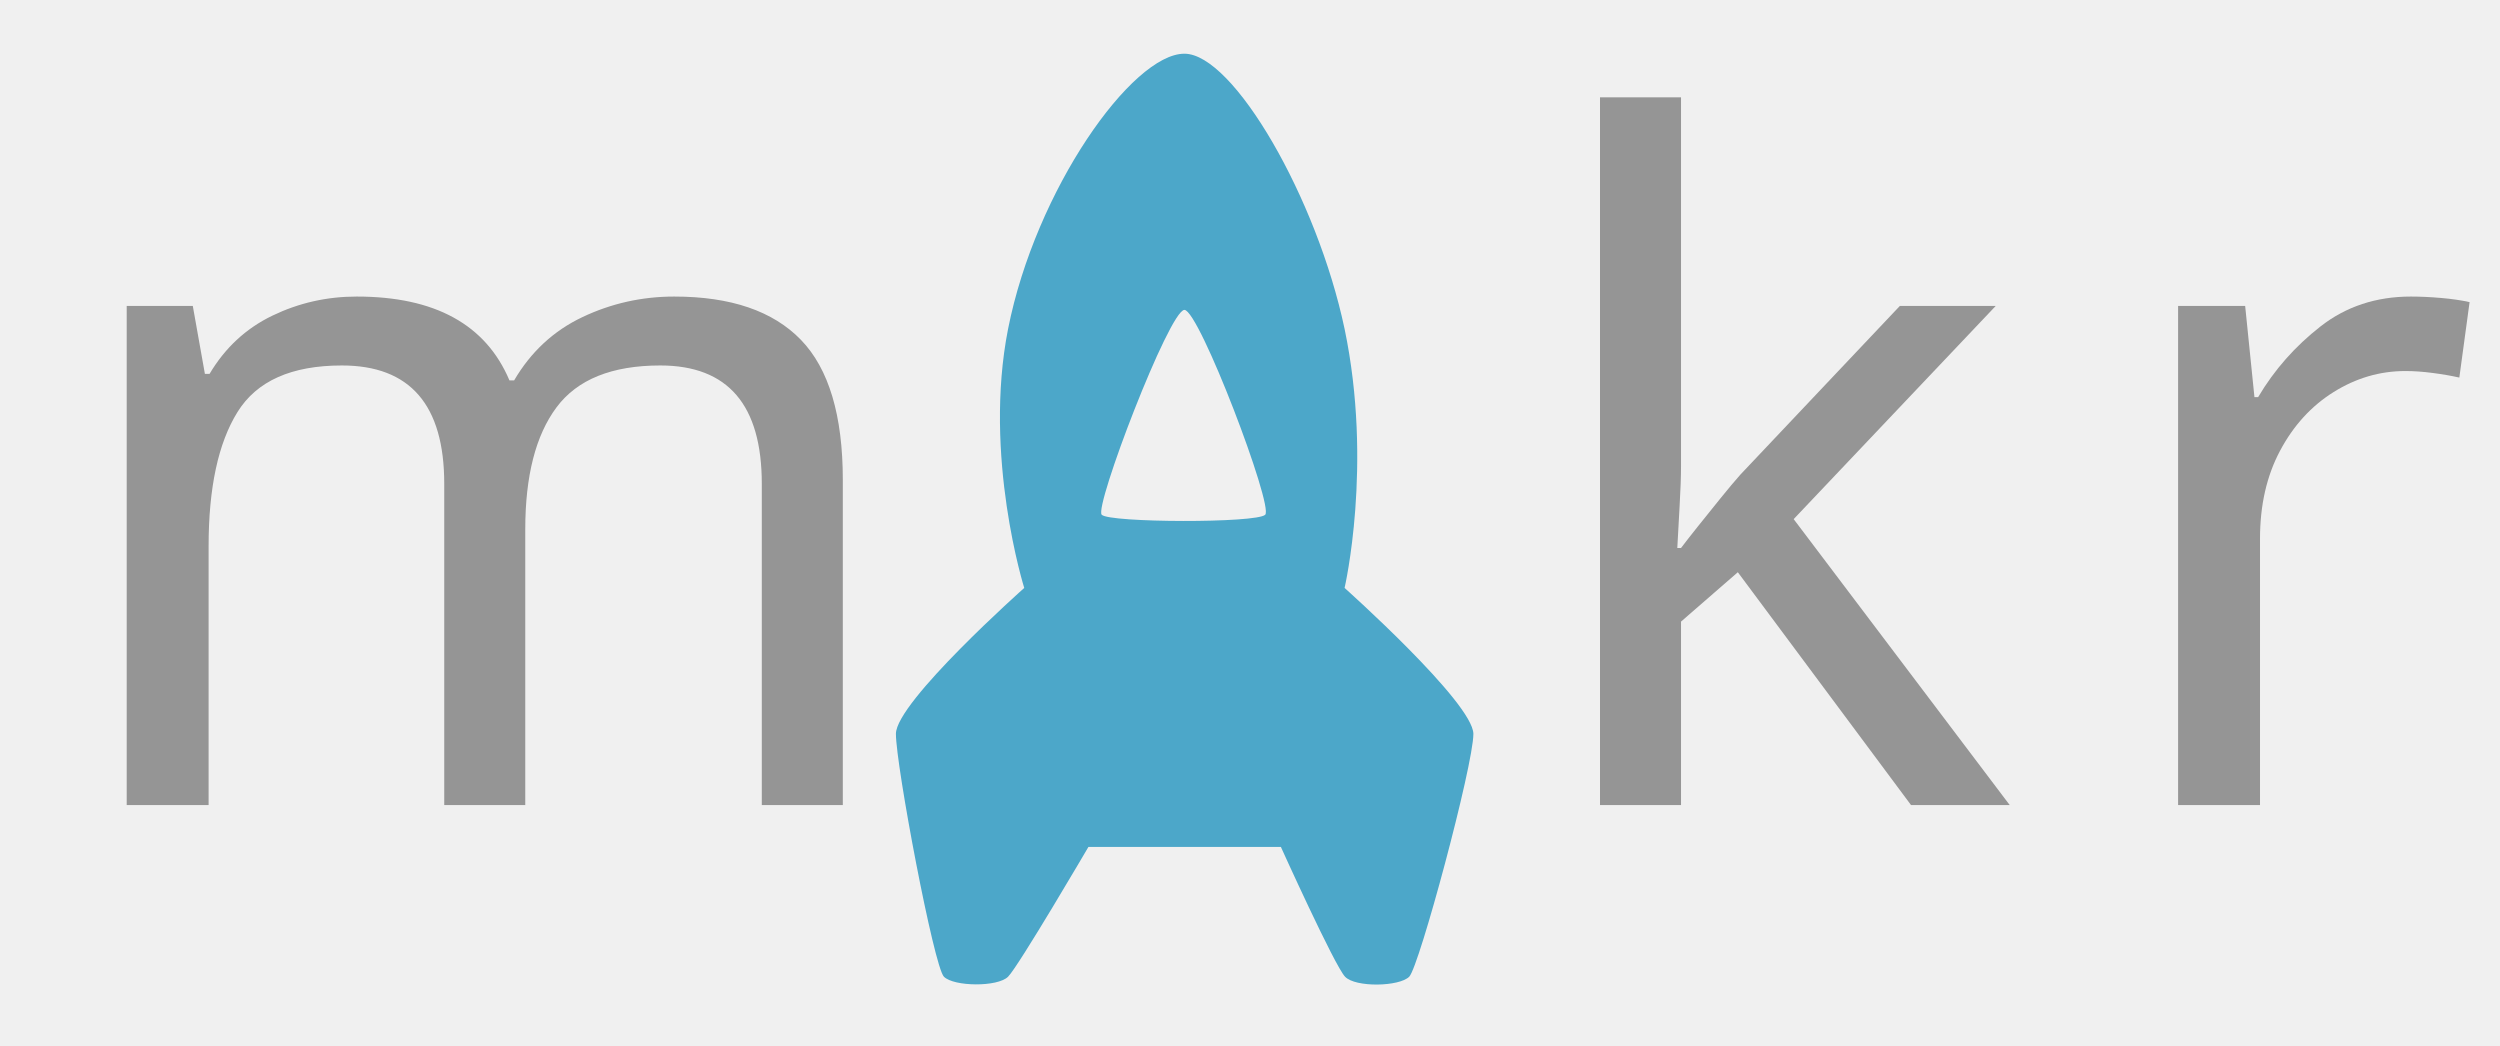
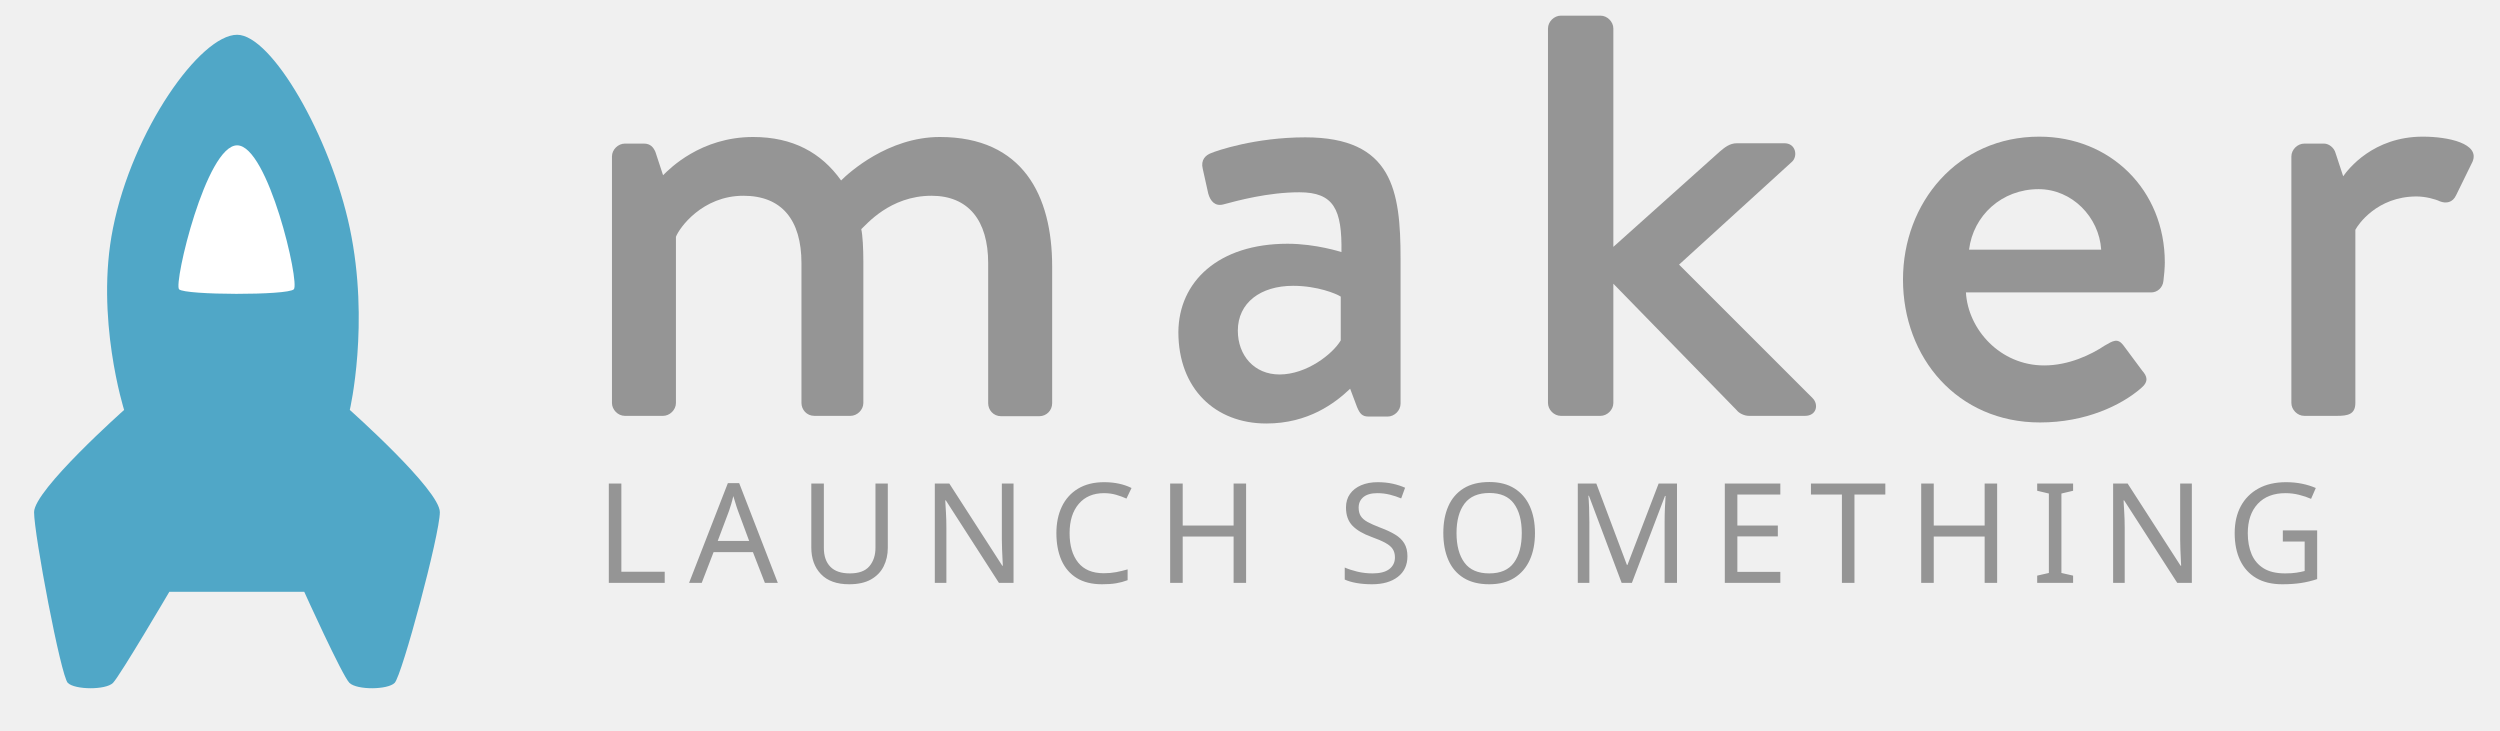
- <svg xmlns="http://www.w3.org/2000/svg" version="1.1" x="0px" y="0px" viewBox="0 0 526 220" enable-background="new 0 0 526 220" xml:space="preserve">
+ <svg xmlns="http://www.w3.org/2000/svg" version="1.1" x="0px" y="0px" viewBox="0 0 719 210" enable-background="new 0 0 719 210" xml:space="preserve">
  <g id="Layer_1">
-     <text id="XMLID_4_" transform="matrix(1 0 0 1 10.0002 169.3793)" fill="#959595" font-family="'SFUIDisplay-Medium'" font-size="195.944px">m</text>
-     <text id="XMLID_5_" transform="matrix(1 0 0 1 319.9826 169.3793)" fill="#959595" font-family="'SFUIDisplay-Medium'" font-size="195.944px" letter-spacing="17">kr</text>
+     <text id="XMLID_5_" transform="matrix(1 0 0 1 163.2286 119.6315)" display="none" fill="#959595" font-family="'BrandonGrotesque-Medium'" font-size="195.944px" letter-spacing="17">maker</text>
+     <text id="XMLID_2_" transform="matrix(1 0 0 1 171.219 167.6287)" fill="#959595" font-family="'BrandonGrotesque-Medium'" font-size="40px" letter-spacing="6">LAUNCH SOMETHING</text>
+     <g id="XMLID_291_">
+       <path id="XMLID_292_" fill="#959595" d="M176,45c0-2,1.8-3.7,3.7-3.7h5.5c1.8,0,2.7,1,3.3,2.4l2.2,6.7c1.8-1.8,10.8-11,25.9-11    c11.4,0,19.6,4.5,25.3,12.5c2.2-2.2,13.5-12.5,28.4-12.5c23.9,0,32.3,16.9,32.3,37.2v39.4c0,2-1.6,3.7-3.7,3.7h-11    c-2.2,0-3.7-1.8-3.7-3.7V75.7c0-12.3-5.7-19.4-16.3-19.4c-12,0-18.8,8.4-20.2,9.6c0.4,1.8,0.6,5.5,0.6,9.4v40.6    c0,2-1.8,3.7-3.7,3.7h-10.4c-2.2,0-3.7-1.8-3.7-3.7V75.7c0-12.5-5.7-19.4-16.7-19.4c-11.8,0-18.4,9.2-19.4,11.8v47.8    c0,2-1.8,3.7-3.7,3.7h-11c-2,0-3.7-1.8-3.7-3.7V45z" />
+       <path id="XMLID_294_" fill="#959595" d="M370.3,70.1c8.2,0,15.5,2.4,15.5,2.4c0.2-12.3-2.2-17.2-12.1-17.2c-9,0-17.8,2.4-21.9,3.5    c-2.4,0.6-3.7-1-4.3-3.1l-1.6-7.2c-0.6-2.5,0.8-3.9,2.5-4.5c1.4-0.6,12.5-4.5,27-4.5c25.1,0,27.4,15.3,27.4,34.9v41.7    c0,2-1.8,3.7-3.7,3.7h-5.5c-1.8,0-2.5-0.8-3.3-2.7l-2-5.3c-4.3,4.1-12,10-24.1,10c-14.7,0-25.3-10-25.3-26.3    C339,81,350.4,70.1,370.3,70.1z M368,107.7c7.8,0,15.3-5.9,17.6-9.8V85.3c-1.2-0.8-6.7-3.1-13.7-3.1c-9.4,0-15.9,4.9-15.9,12.9    C356,102.2,360.7,107.7,368,107.7z" />
+       <path id="XMLID_297_" fill="#959595" d="M445.2,8.2c0-2,1.8-3.7,3.7-3.7h11.4c2,0,3.7,1.8,3.7,3.7V71l30.6-27.4    c1.4-1.2,2.9-2.4,4.9-2.4h13.7c3.3,0,3.9,3.7,2.2,5.3l-32.5,29.6l38.4,38.4c1.8,1.8,1.2,5.1-2.2,5.1H503c-1.4,0-2.9-0.8-3.5-1.6    L464,81.6v34.3c0,2-1.8,3.7-3.7,3.7h-11.4c-2,0-3.7-1.8-3.7-3.7V8.2z" />
+       <path id="XMLID_299_" fill="#959595" d="M586.5,39.3c20.4,0,36.1,15.3,36.1,36.2c0,1.4-0.2,3.9-0.4,5.3c-0.2,2-1.8,3.3-3.5,3.3    h-53.3c0.6,10.6,9.8,21,22.5,21c7.1,0,13.5-3.1,17.4-5.7c2.4-1.4,3.7-2.2,5.3-0.2l5.5,7.4c1.4,1.6,2,3.1-0.4,5.1    c-5.7,4.9-15.9,9.8-29,9.8c-23.7,0-39.4-18.6-39.4-41.1C547.3,58.3,563,39.3,586.5,39.3z M604.3,71.8c-0.6-9.4-8.4-17.4-18-17.4    c-10.6,0-18.8,7.6-20,17.4H604.3z" />
+       <path id="XMLID_302_" fill="#959595" d="M659,45c0-2,1.8-3.7,3.7-3.7h5.7c1.4,0,2.9,1.2,3.3,2.7l2.2,6.7c1.4-2,8.6-11.4,22.9-11.4    c7.4,0,16.5,2,14.3,7.2l-4.7,9.6c-1,2.2-2.9,2.5-4.7,1.8c-1.2-0.6-4.1-1.4-6.7-1.4c-11.4,0-16.9,8.2-17.6,9.6v49.8    c0,3.3-2.2,3.7-5.3,3.7h-9.4c-2,0-3.7-1.8-3.7-3.7V45z" />
+     </g>
  </g>
  <g id="Layer_2">
-     <g id="XMLID_2_">
-       <g id="XMLID_3095_">
-         <path id="XMLID_3096_" fill-rule="evenodd" clip-rule="evenodd" fill="#4CA7C9" d="M282.9,123.7c0,0,6-25.8,0-54.5     c-5.8-27.5-23.4-57.9-33.7-57.9c-11,0-31.3,28.6-37.1,57.9c-5.3,26.8,3.4,54.5,3.4,54.5s-27,24-27,30.7s8,49,10.1,51.1     c2.1,2.1,11.3,2.2,13.5,0c2.2-2.2,16.9-27.3,16.9-27.3h40.5c0,0,11.3,25,13.5,27.3s11.4,2.1,13.5,0c2.1-2.1,13.5-44.5,13.5-51.1     C309.9,147.8,282.9,123.7,282.9,123.7z M266.2,108.3c-1.8,1.8-32.8,1.7-34.4,0c-1.6-1.7,14.2-43,17.4-43.1     C252.3,65.2,268,106.5,266.2,108.3z" />
-       </g>
-     </g>
+     <path id="rocket_1_" fill-rule="evenodd" clip-rule="evenodd" fill="#50A7C7" d="M68.2,10c9.9,0,26.8,29.2,32.4,55.6   c5.8,27.5,0,52.3,0,52.3s25.9,23,25.9,29.4c0,6.4-10.9,47-13,49.1c-2,2-10.8,2.1-13,0c-2.1-2.1-13-26.2-13-26.2H48.7   c0,0-14.1,24-16.2,26.2c-2.1,2.1-11,2-13,0c-2-2-9.7-42.7-9.7-49.1s25.9-29.4,25.9-29.4s-8.4-26.6-3.2-52.3   C38.1,37.5,57.6,10,68.2,10z" />
+     <path id="XMLID_14_" fill-rule="evenodd" clip-rule="evenodd" fill="#FFFFFF" d="M68.2,41.8c-8.9,0-18.3,39.7-16.7,41.4   c1.6,1.7,31.3,1.8,33,0C86.3,81.4,77.1,41.8,68.2,41.8z" />
  </g>
</svg>
